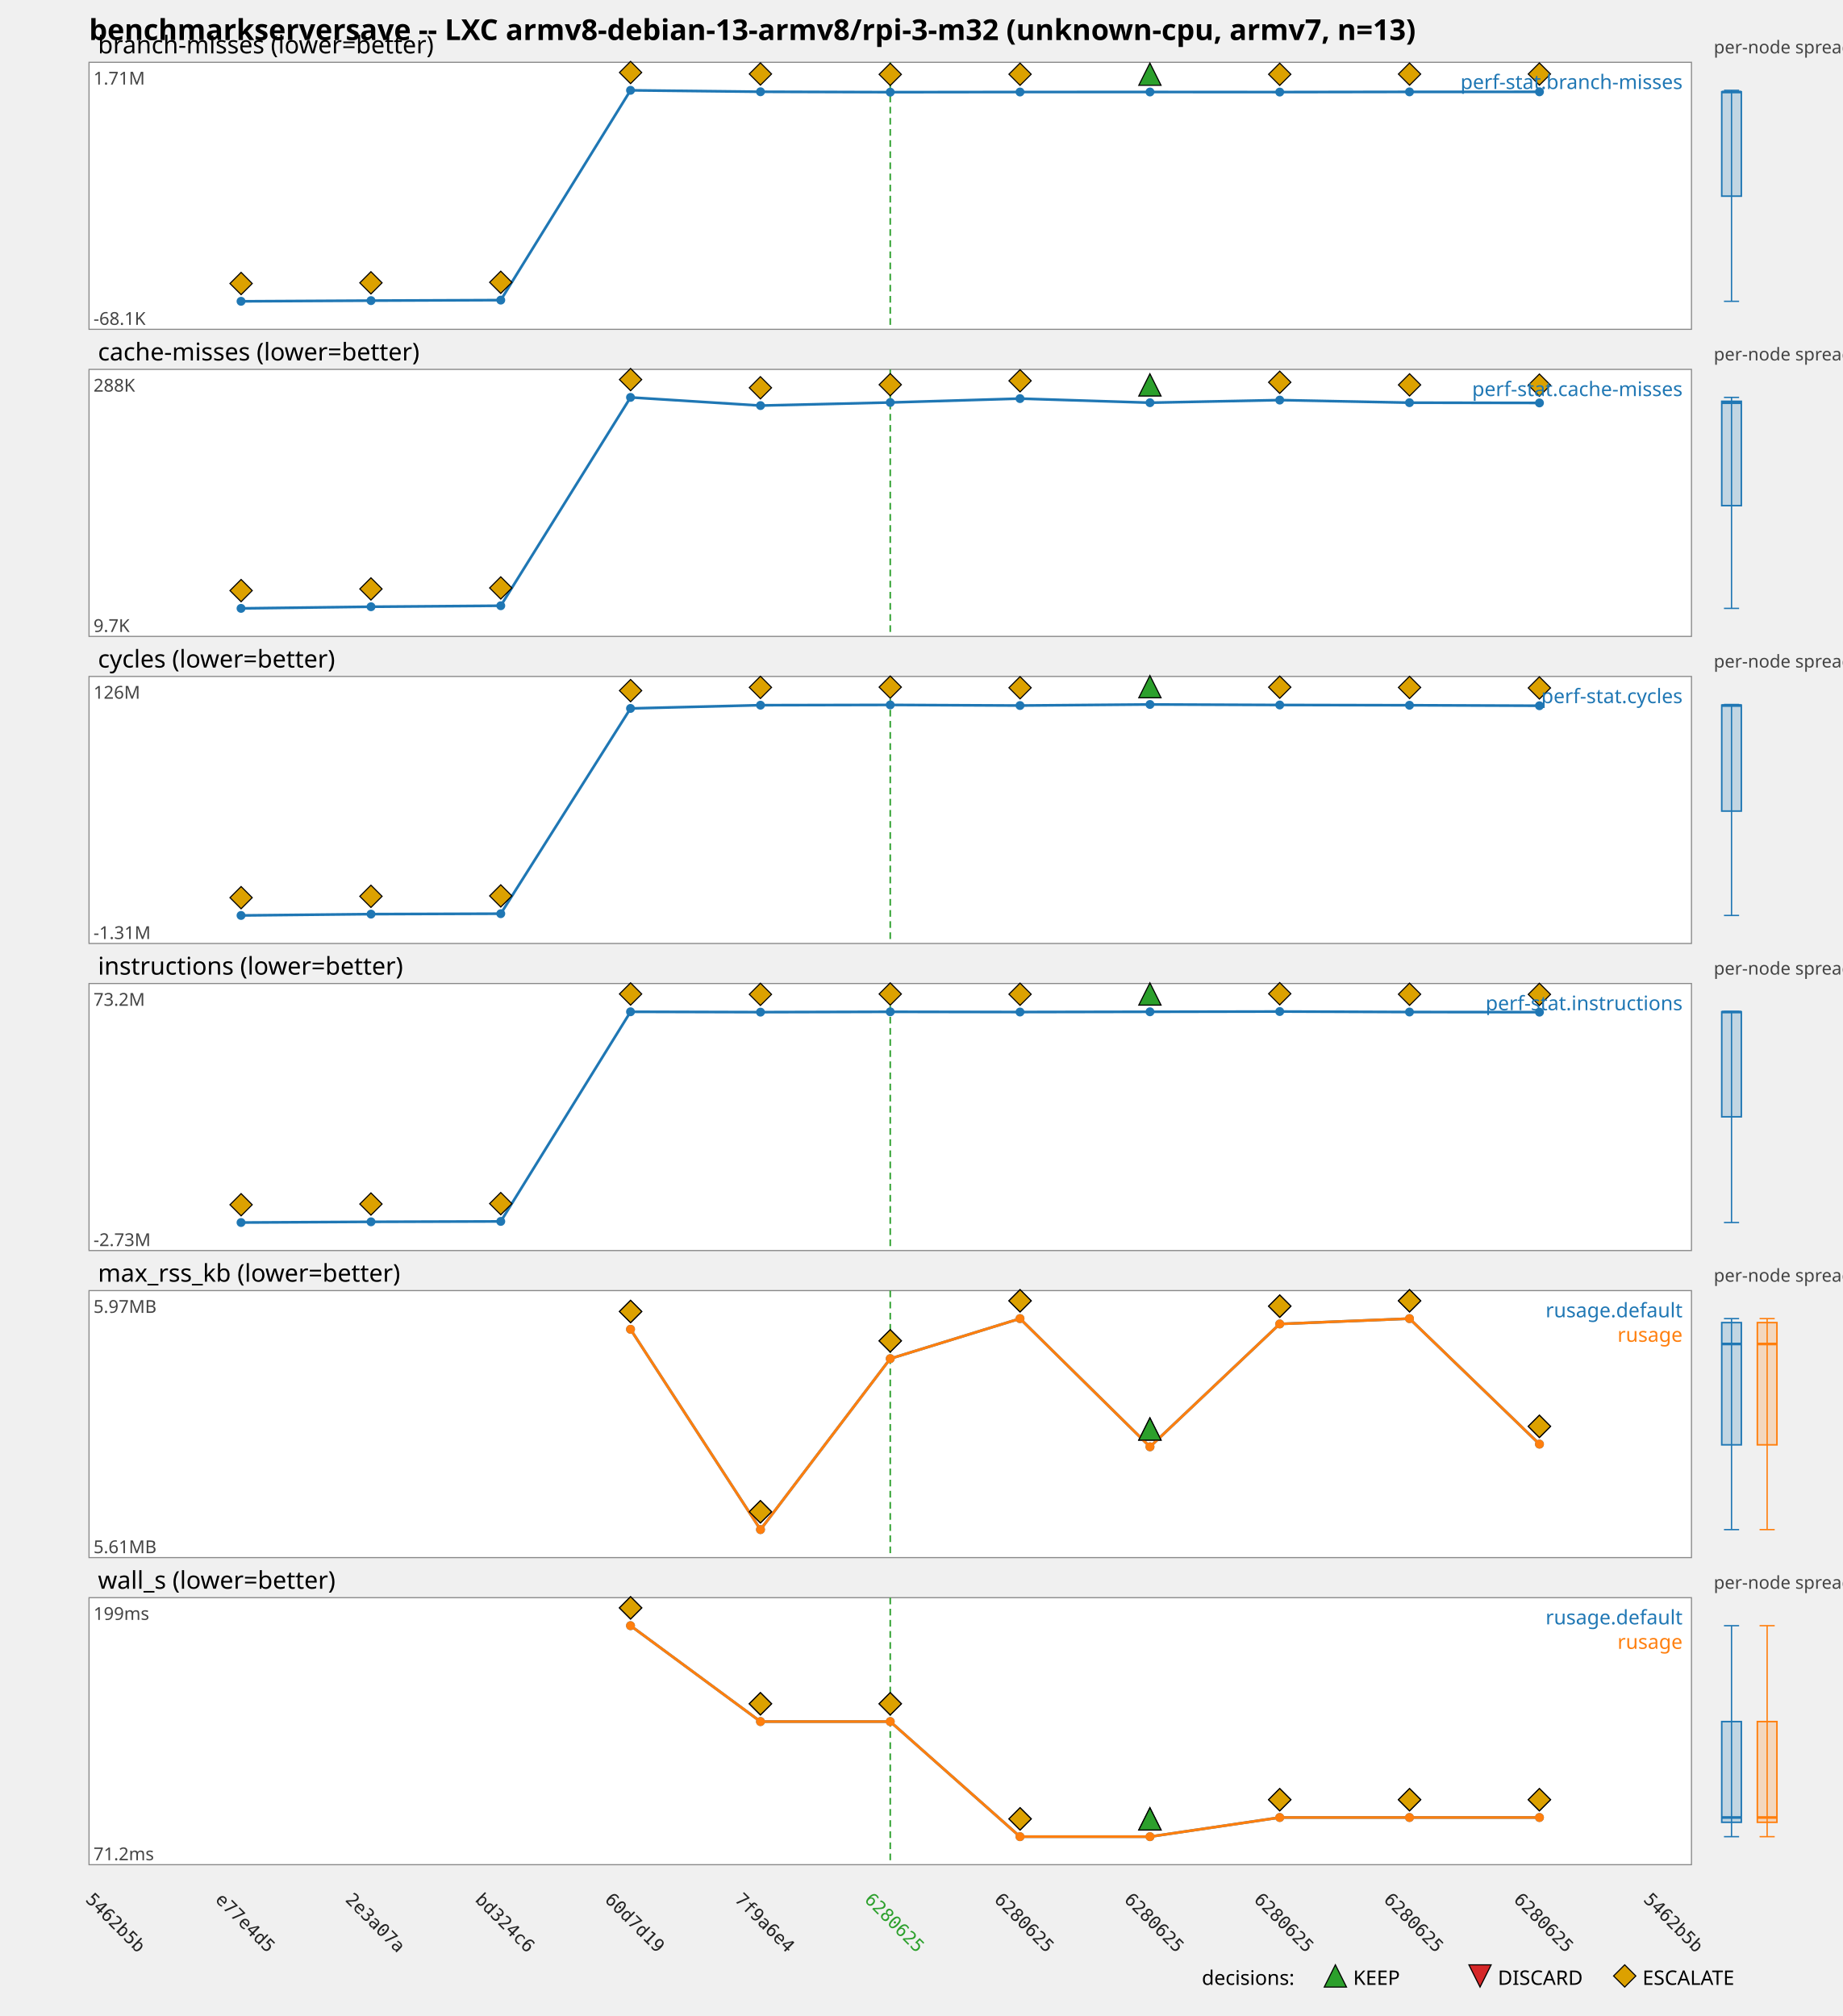
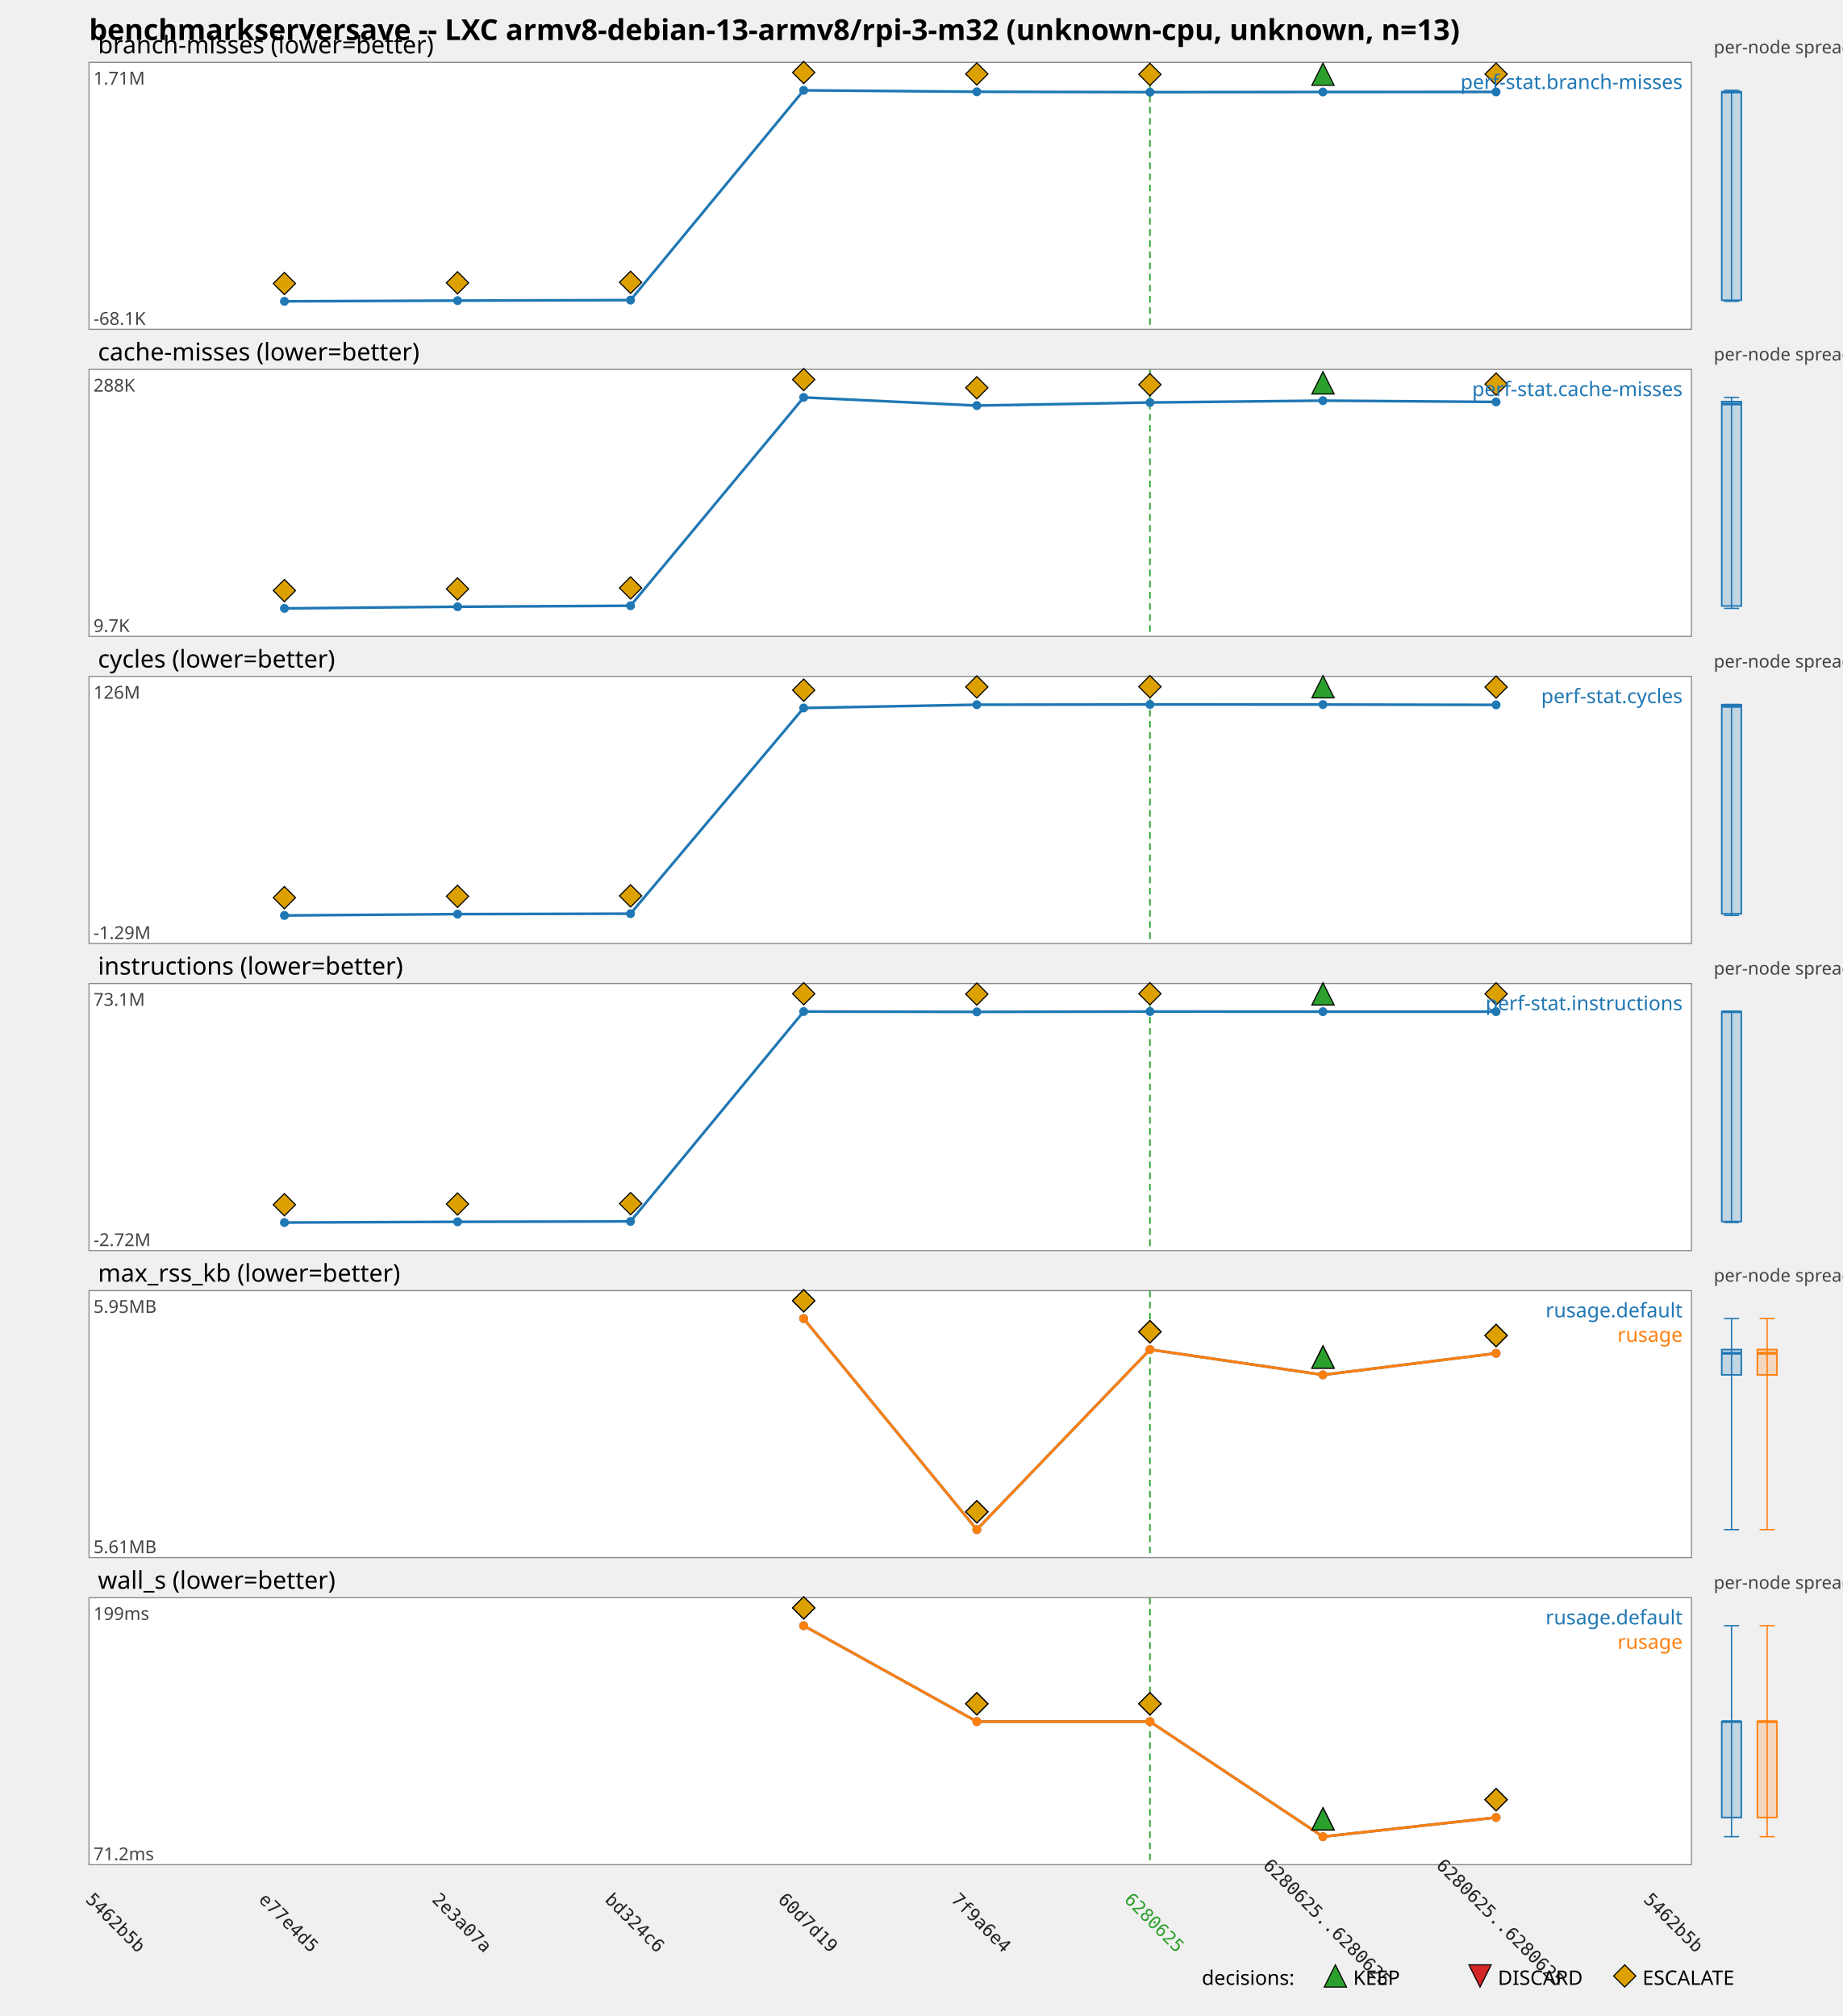
<svg xmlns="http://www.w3.org/2000/svg" version="1.1" width="828" height="906" viewBox="0 0 828 906">
-   <text x="40" y="18" font-size="13" font-family="sans-serif" font-weight="bold">benchmarkserversave -- LXC armv8-debian-13-armv8/rpi-3-m32 (unknown-cpu, armv7, n=13)</text>
+   <text x="40" y="18" font-size="13" font-family="sans-serif" font-weight="bold">benchmarkserversave -- LXC armv8-debian-13-armv8/rpi-3-m32 (unknown-cpu, unknown, n=13)</text>
  <g transform="translate(40,28)">
    <rect x="0" y="0" width="720" height="120" fill="white" stroke="#888" stroke-width="0.5" />
    <text x="4" y="-4" font-size="11" font-family="sans-serif">branch-misses (lower=better)</text>
    <text x="2" y="10" font-size="8" fill="#444" font-family="sans-serif">1.71M</text>
    <text x="2" y="118" font-size="8" fill="#444" font-family="sans-serif">-68.1K</text>
-     <line x1="360.0" y1="0" x2="360.0" y2="120" stroke="#2ca02c" stroke-width="0.7" stroke-dasharray="3,2" />
-     <polyline points="68.3,107.41 126.7,107.10 185.0,106.87 243.3,12.59 301.7,13.24 360.0,13.42 418.3,13.35 476.7,13.34 535.0,13.38 593.3,13.29 651.7,13.27" fill="none" stroke="#1f77b4" stroke-width="1.2" />
-     <circle cx="68.3" cy="107.41" r="2" fill="#1f77b4" />
-     <polygon points="68.33,94.41 73.33,99.41 68.33,104.41 63.33,99.41" fill="#dca100" stroke="black" stroke-width="0.5" />
-     <circle cx="126.7" cy="107.10" r="2" fill="#1f77b4" />
-     <polygon points="126.67,94.1 131.67,99.1 126.67,104.1 121.67,99.1" fill="#dca100" stroke="black" stroke-width="0.5" />
-     <circle cx="185.0" cy="106.87" r="2" fill="#1f77b4" />
-     <polygon points="185,93.87 190,98.87 185,103.87 180,98.87" fill="#dca100" stroke="black" stroke-width="0.5" />
-     <circle cx="243.3" cy="12.59" r="2" fill="#1f77b4" />
-     <polygon points="243.33,-0.41 248.33,4.59 243.33,9.59 238.33,4.59" fill="#dca100" stroke="black" stroke-width="0.5" />
-     <circle cx="301.7" cy="13.24" r="2" fill="#1f77b4" />
-     <polygon points="301.67,0.24 306.67,5.24 301.67,10.24 296.67,5.24" fill="#dca100" stroke="black" stroke-width="0.5" />
-     <circle cx="360.0" cy="13.42" r="2" fill="#1f77b4" />
-     <polygon points="360,0.42 365,5.42 360,10.42 355,5.42" fill="#dca100" stroke="black" stroke-width="0.5" />
-     <circle cx="418.3" cy="13.35" r="2" fill="#1f77b4" />
-     <polygon points="418.33,0.35 423.33,5.35 418.33,10.35 413.33,5.35" fill="#dca100" stroke="black" stroke-width="0.5" />
-     <circle cx="476.7" cy="13.34" r="2" fill="#1f77b4" />
-     <polygon points="476.67,0.34 471.67,10.34 481.67,10.34" fill="#2ca02c" stroke="black" stroke-width="0.5" />
-     <circle cx="535.0" cy="13.38" r="2" fill="#1f77b4" />
-     <polygon points="535,0.38 540,5.38 535,10.38 530,5.38" fill="#dca100" stroke="black" stroke-width="0.5" />
-     <circle cx="593.3" cy="13.29" r="2" fill="#1f77b4" />
-     <polygon points="593.33,0.29 598.33,5.29 593.33,10.29 588.33,5.29" fill="#dca100" stroke="black" stroke-width="0.5" />
-     <circle cx="651.7" cy="13.27" r="2" fill="#1f77b4" />
-     <polygon points="651.67,0.27 656.67,5.27 651.67,10.27 646.67,5.27" fill="#dca100" stroke="black" stroke-width="0.5" />
+     <line x1="476.667" y1="0" x2="476.667" y2="120" stroke="#2ca02c" stroke-width="0.7" stroke-dasharray="3,2" />
+     <polyline points="87.8,107.41 165.6,107.10 243.3,106.87 321.1,12.59 398.9,13.24 476.7,13.42 554.4,13.34 632.2,13.31" fill="none" stroke="#1f77b4" stroke-width="1.2" />
+     <circle cx="87.8" cy="107.41" r="2" fill="#1f77b4" />
+     <polygon points="87.78,94.41 92.78,99.41 87.78,104.41 82.78,99.41" fill="#dca100" stroke="black" stroke-width="0.5" />
+     <circle cx="165.6" cy="107.10" r="2" fill="#1f77b4" />
+     <polygon points="165.56,94.1 170.56,99.1 165.56,104.1 160.56,99.1" fill="#dca100" stroke="black" stroke-width="0.5" />
+     <circle cx="243.3" cy="106.87" r="2" fill="#1f77b4" />
+     <polygon points="243.33,93.87 248.33,98.87 243.33,103.87 238.33,98.87" fill="#dca100" stroke="black" stroke-width="0.5" />
+     <circle cx="321.1" cy="12.59" r="2" fill="#1f77b4" />
+     <polygon points="321.11,-0.41 326.11,4.59 321.11,9.59 316.11,4.59" fill="#dca100" stroke="black" stroke-width="0.5" />
+     <circle cx="398.9" cy="13.24" r="2" fill="#1f77b4" />
+     <polygon points="398.89,0.24 403.89,5.24 398.89,10.24 393.89,5.24" fill="#dca100" stroke="black" stroke-width="0.5" />
+     <circle cx="476.7" cy="13.42" r="2" fill="#1f77b4" />
+     <polygon points="476.67,0.42 481.67,5.42 476.67,10.42 471.67,5.42" fill="#dca100" stroke="black" stroke-width="0.5" />
+     <circle cx="554.4" cy="13.34" r="2" fill="#1f77b4" />
+     <polygon points="554.44,0.34 549.44,10.34 559.44,10.34" fill="#2ca02c" stroke="black" stroke-width="0.5" />
+     <circle cx="632.2" cy="13.31" r="2" fill="#1f77b4" />
+     <polygon points="632.22,0.31 637.22,5.31 632.22,10.31 627.22,5.31" fill="#dca100" stroke="black" stroke-width="0.5" />
    <text x="716" y="12" font-size="9" text-anchor="end" fill="#1f77b4" font-family="sans-serif">perf-stat.branch-misses</text>
    <text x="730" y="-4" font-size="8" fill="#444" font-family="sans-serif">per-node spread</text>
    <line x1="738.0" y1="12.59" x2="738.0" y2="107.41" stroke="#1f77b4" stroke-width="0.6" />
    <line x1="734.6" y1="107.41" x2="741.4" y2="107.41" stroke="#1f77b4" stroke-width="0.6" />
    <line x1="734.6" y1="12.59" x2="741.4" y2="12.59" stroke="#1f77b4" stroke-width="0.6" />
-     <rect x="733.6" y="13.28" width="8.8" height="46.87" fill="#1f77b4" fill-opacity="0.22" stroke="#1f77b4" stroke-width="0.7" />
-     <line x1="733.6" y1="13.35" x2="742.4" y2="13.35" stroke="#1f77b4" stroke-width="1.2" />
+     <rect x="733.6" y="13.29" width="8.8" height="93.64" fill="#1f77b4" fill-opacity="0.22" stroke="#1f77b4" stroke-width="0.7" />
+     <line x1="733.6" y1="13.38" x2="742.4" y2="13.38" stroke="#1f77b4" stroke-width="1.2" />
  </g>
  <g transform="translate(40,166)">
    <rect x="0" y="0" width="720" height="120" fill="white" stroke="#888" stroke-width="0.5" />
    <text x="4" y="-4" font-size="11" font-family="sans-serif">cache-misses (lower=better)</text>
    <text x="2" y="10" font-size="8" fill="#444" font-family="sans-serif">288K</text>
    <text x="2" y="118" font-size="8" fill="#444" font-family="sans-serif">9.7K</text>
-     <line x1="360.0" y1="0" x2="360.0" y2="120" stroke="#2ca02c" stroke-width="0.7" stroke-dasharray="3,2" />
-     <polyline points="68.3,107.41 126.7,106.67 185.0,106.22 243.3,12.59 301.7,16.27 360.0,14.88 418.3,13.13 476.7,14.98 535.0,13.80 593.3,14.97 651.7,15.08" fill="none" stroke="#1f77b4" stroke-width="1.2" />
-     <circle cx="68.3" cy="107.41" r="2" fill="#1f77b4" />
-     <polygon points="68.33,94.41 73.33,99.41 68.33,104.41 63.33,99.41" fill="#dca100" stroke="black" stroke-width="0.5" />
-     <circle cx="126.7" cy="106.67" r="2" fill="#1f77b4" />
-     <polygon points="126.67,93.67 131.67,98.67 126.67,103.67 121.67,98.67" fill="#dca100" stroke="black" stroke-width="0.5" />
-     <circle cx="185.0" cy="106.22" r="2" fill="#1f77b4" />
-     <polygon points="185,93.22 190,98.22 185,103.22 180,98.22" fill="#dca100" stroke="black" stroke-width="0.5" />
-     <circle cx="243.3" cy="12.59" r="2" fill="#1f77b4" />
-     <polygon points="243.33,-0.41 248.33,4.59 243.33,9.59 238.33,4.59" fill="#dca100" stroke="black" stroke-width="0.5" />
-     <circle cx="301.7" cy="16.27" r="2" fill="#1f77b4" />
-     <polygon points="301.67,3.27 306.67,8.27 301.67,13.27 296.67,8.27" fill="#dca100" stroke="black" stroke-width="0.5" />
-     <circle cx="360.0" cy="14.88" r="2" fill="#1f77b4" />
-     <polygon points="360,1.88 365,6.88 360,11.88 355,6.88" fill="#dca100" stroke="black" stroke-width="0.5" />
-     <circle cx="418.3" cy="13.13" r="2" fill="#1f77b4" />
-     <polygon points="418.33,0.13 423.33,5.13 418.33,10.13 413.33,5.13" fill="#dca100" stroke="black" stroke-width="0.5" />
-     <circle cx="476.7" cy="14.98" r="2" fill="#1f77b4" />
-     <polygon points="476.67,1.98 471.67,11.98 481.67,11.98" fill="#2ca02c" stroke="black" stroke-width="0.5" />
-     <circle cx="535.0" cy="13.80" r="2" fill="#1f77b4" />
-     <polygon points="535,0.8 540,5.8 535,10.8 530,5.8" fill="#dca100" stroke="black" stroke-width="0.5" />
-     <circle cx="593.3" cy="14.97" r="2" fill="#1f77b4" />
-     <polygon points="593.33,1.97 598.33,6.97 593.33,11.97 588.33,6.97" fill="#dca100" stroke="black" stroke-width="0.5" />
-     <circle cx="651.7" cy="15.08" r="2" fill="#1f77b4" />
-     <polygon points="651.67,2.08 656.67,7.08 651.67,12.08 646.67,7.08" fill="#dca100" stroke="black" stroke-width="0.5" />
+     <line x1="476.667" y1="0" x2="476.667" y2="120" stroke="#2ca02c" stroke-width="0.7" stroke-dasharray="3,2" />
+     <polyline points="87.8,107.41 165.6,106.67 243.3,106.22 321.1,12.59 398.9,16.27 476.7,14.88 554.4,14.05 632.2,14.62" fill="none" stroke="#1f77b4" stroke-width="1.2" />
+     <circle cx="87.8" cy="107.41" r="2" fill="#1f77b4" />
+     <polygon points="87.78,94.41 92.78,99.41 87.78,104.41 82.78,99.41" fill="#dca100" stroke="black" stroke-width="0.5" />
+     <circle cx="165.6" cy="106.67" r="2" fill="#1f77b4" />
+     <polygon points="165.56,93.67 170.56,98.67 165.56,103.67 160.56,98.67" fill="#dca100" stroke="black" stroke-width="0.5" />
+     <circle cx="243.3" cy="106.22" r="2" fill="#1f77b4" />
+     <polygon points="243.33,93.22 248.33,98.22 243.33,103.22 238.33,98.22" fill="#dca100" stroke="black" stroke-width="0.5" />
+     <circle cx="321.1" cy="12.59" r="2" fill="#1f77b4" />
+     <polygon points="321.11,-0.41 326.11,4.59 321.11,9.59 316.11,4.59" fill="#dca100" stroke="black" stroke-width="0.5" />
+     <circle cx="398.9" cy="16.27" r="2" fill="#1f77b4" />
+     <polygon points="398.89,3.27 403.89,8.27 398.89,13.27 393.89,8.27" fill="#dca100" stroke="black" stroke-width="0.5" />
+     <circle cx="476.7" cy="14.88" r="2" fill="#1f77b4" />
+     <polygon points="476.67,1.88 481.67,6.88 476.67,11.88 471.67,6.88" fill="#dca100" stroke="black" stroke-width="0.5" />
+     <circle cx="554.4" cy="14.05" r="2" fill="#1f77b4" />
+     <polygon points="554.44,1.05 549.44,11.05 559.44,11.05" fill="#2ca02c" stroke="black" stroke-width="0.5" />
+     <circle cx="632.2" cy="14.62" r="2" fill="#1f77b4" />
+     <polygon points="632.22,1.62 637.22,6.62 632.22,11.62 627.22,6.62" fill="#dca100" stroke="black" stroke-width="0.5" />
    <text x="716" y="12" font-size="9" text-anchor="end" fill="#1f77b4" font-family="sans-serif">perf-stat.cache-misses</text>
    <text x="730" y="-4" font-size="8" fill="#444" font-family="sans-serif">per-node spread</text>
    <line x1="738.0" y1="12.59" x2="738.0" y2="107.41" stroke="#1f77b4" stroke-width="0.6" />
    <line x1="734.6" y1="107.41" x2="741.4" y2="107.41" stroke="#1f77b4" stroke-width="0.6" />
    <line x1="734.6" y1="12.59" x2="741.4" y2="12.59" stroke="#1f77b4" stroke-width="0.6" />
-     <rect x="733.6" y="14.34" width="8.8" height="46.90" fill="#1f77b4" fill-opacity="0.22" stroke="#1f77b4" stroke-width="0.7" />
-     <line x1="733.6" y1="14.98" x2="742.4" y2="14.98" stroke="#1f77b4" stroke-width="1.2" />
+     <rect x="733.6" y="14.48" width="8.8" height="91.85" fill="#1f77b4" fill-opacity="0.22" stroke="#1f77b4" stroke-width="0.7" />
+     <line x1="733.6" y1="15.57" x2="742.4" y2="15.57" stroke="#1f77b4" stroke-width="1.2" />
  </g>
  <g transform="translate(40,304)">
    <rect x="0" y="0" width="720" height="120" fill="white" stroke="#888" stroke-width="0.5" />
    <text x="4" y="-4" font-size="11" font-family="sans-serif">cycles (lower=better)</text>
    <text x="2" y="10" font-size="8" fill="#444" font-family="sans-serif">126M</text>
-     <text x="2" y="118" font-size="8" fill="#444" font-family="sans-serif">-1.31M</text>
-     <line x1="360.0" y1="0" x2="360.0" y2="120" stroke="#2ca02c" stroke-width="0.7" stroke-dasharray="3,2" />
-     <polyline points="68.3,107.41 126.7,106.81 185.0,106.62 243.3,14.37 301.7,12.91 360.0,12.79 418.3,13.07 476.7,12.59 535.0,12.82 593.3,12.94 651.7,13.16" fill="none" stroke="#1f77b4" stroke-width="1.2" />
-     <circle cx="68.3" cy="107.41" r="2" fill="#1f77b4" />
-     <polygon points="68.33,94.41 73.33,99.41 68.33,104.41 63.33,99.41" fill="#dca100" stroke="black" stroke-width="0.5" />
-     <circle cx="126.7" cy="106.81" r="2" fill="#1f77b4" />
-     <polygon points="126.67,93.81 131.67,98.81 126.67,103.81 121.67,98.81" fill="#dca100" stroke="black" stroke-width="0.5" />
-     <circle cx="185.0" cy="106.62" r="2" fill="#1f77b4" />
-     <polygon points="185,93.62 190,98.62 185,103.62 180,98.62" fill="#dca100" stroke="black" stroke-width="0.5" />
-     <circle cx="243.3" cy="14.37" r="2" fill="#1f77b4" />
-     <polygon points="243.33,1.37 248.33,6.37 243.33,11.37 238.33,6.37" fill="#dca100" stroke="black" stroke-width="0.5" />
-     <circle cx="301.7" cy="12.91" r="2" fill="#1f77b4" />
-     <polygon points="301.67,-0.09 306.67,4.91 301.67,9.91 296.67,4.91" fill="#dca100" stroke="black" stroke-width="0.5" />
-     <circle cx="360.0" cy="12.79" r="2" fill="#1f77b4" />
-     <polygon points="360,-0.21 365,4.79 360,9.79 355,4.79" fill="#dca100" stroke="black" stroke-width="0.5" />
-     <circle cx="418.3" cy="13.07" r="2" fill="#1f77b4" />
-     <polygon points="418.33,0.07 423.33,5.07 418.33,10.07 413.33,5.07" fill="#dca100" stroke="black" stroke-width="0.5" />
+     <text x="2" y="118" font-size="8" fill="#444" font-family="sans-serif">-1.29M</text>
+     <line x1="476.667" y1="0" x2="476.667" y2="120" stroke="#2ca02c" stroke-width="0.7" stroke-dasharray="3,2" />
+     <polyline points="87.8,107.41 165.6,106.81 243.3,106.61 321.1,14.16 398.9,12.70 476.7,12.59 554.4,12.62 632.2,12.77" fill="none" stroke="#1f77b4" stroke-width="1.2" />
+     <circle cx="87.8" cy="107.41" r="2" fill="#1f77b4" />
+     <polygon points="87.78,94.41 92.78,99.41 87.78,104.41 82.78,99.41" fill="#dca100" stroke="black" stroke-width="0.5" />
+     <circle cx="165.6" cy="106.81" r="2" fill="#1f77b4" />
+     <polygon points="165.56,93.81 170.56,98.81 165.56,103.81 160.56,98.81" fill="#dca100" stroke="black" stroke-width="0.5" />
+     <circle cx="243.3" cy="106.61" r="2" fill="#1f77b4" />
+     <polygon points="243.33,93.61 248.33,98.61 243.33,103.61 238.33,98.61" fill="#dca100" stroke="black" stroke-width="0.5" />
+     <circle cx="321.1" cy="14.16" r="2" fill="#1f77b4" />
+     <polygon points="321.11,1.16 326.11,6.16 321.11,11.16 316.11,6.16" fill="#dca100" stroke="black" stroke-width="0.5" />
+     <circle cx="398.9" cy="12.70" r="2" fill="#1f77b4" />
+     <polygon points="398.89,-0.3 403.89,4.7 398.89,9.7 393.89,4.7" fill="#dca100" stroke="black" stroke-width="0.5" />
    <circle cx="476.7" cy="12.59" r="2" fill="#1f77b4" />
-     <polygon points="476.67,-0.41 471.67,9.59 481.67,9.59" fill="#2ca02c" stroke="black" stroke-width="0.5" />
-     <circle cx="535.0" cy="12.82" r="2" fill="#1f77b4" />
-     <polygon points="535,-0.18 540,4.82 535,9.82 530,4.82" fill="#dca100" stroke="black" stroke-width="0.5" />
-     <circle cx="593.3" cy="12.94" r="2" fill="#1f77b4" />
-     <polygon points="593.33,-0.06 598.33,4.94 593.33,9.94 588.33,4.94" fill="#dca100" stroke="black" stroke-width="0.5" />
-     <circle cx="651.7" cy="13.16" r="2" fill="#1f77b4" />
-     <polygon points="651.67,0.16 656.67,5.16 651.67,10.16 646.67,5.16" fill="#dca100" stroke="black" stroke-width="0.5" />
+     <polygon points="476.67,-0.41 481.67,4.59 476.67,9.59 471.67,4.59" fill="#dca100" stroke="black" stroke-width="0.5" />
+     <circle cx="554.4" cy="12.62" r="2" fill="#1f77b4" />
+     <polygon points="554.44,-0.38 549.44,9.62 559.44,9.62" fill="#2ca02c" stroke="black" stroke-width="0.5" />
+     <circle cx="632.2" cy="12.77" r="2" fill="#1f77b4" />
+     <polygon points="632.22,-0.23 637.22,4.77 632.22,9.77 627.22,4.77" fill="#dca100" stroke="black" stroke-width="0.5" />
    <text x="716" y="12" font-size="9" text-anchor="end" fill="#1f77b4" font-family="sans-serif">perf-stat.cycles</text>
    <text x="730" y="-4" font-size="8" fill="#444" font-family="sans-serif">per-node spread</text>
    <line x1="738.0" y1="12.59" x2="738.0" y2="107.41" stroke="#1f77b4" stroke-width="0.6" />
    <line x1="734.6" y1="107.41" x2="741.4" y2="107.41" stroke="#1f77b4" stroke-width="0.6" />
    <line x1="734.6" y1="12.59" x2="741.4" y2="12.59" stroke="#1f77b4" stroke-width="0.6" />
-     <rect x="733.6" y="12.87" width="8.8" height="47.63" fill="#1f77b4" fill-opacity="0.22" stroke="#1f77b4" stroke-width="0.7" />
-     <line x1="733.6" y1="13.07" x2="742.4" y2="13.07" stroke="#1f77b4" stroke-width="1.2" />
+     <rect x="733.6" y="12.68" width="8.8" height="93.98" fill="#1f77b4" fill-opacity="0.22" stroke="#1f77b4" stroke-width="0.7" />
+     <line x1="733.6" y1="13.47" x2="742.4" y2="13.47" stroke="#1f77b4" stroke-width="1.2" />
  </g>
  <g transform="translate(40,442)">
    <rect x="0" y="0" width="720" height="120" fill="white" stroke="#888" stroke-width="0.5" />
    <text x="4" y="-4" font-size="11" font-family="sans-serif">instructions (lower=better)</text>
-     <text x="2" y="10" font-size="8" fill="#444" font-family="sans-serif">73.2M</text>
-     <text x="2" y="118" font-size="8" fill="#444" font-family="sans-serif">-2.73M</text>
-     <line x1="360.0" y1="0" x2="360.0" y2="120" stroke="#2ca02c" stroke-width="0.7" stroke-dasharray="3,2" />
-     <polyline points="68.3,107.41 126.7,107.09 185.0,106.91 243.3,12.70 301.7,12.86 360.0,12.71 418.3,12.81 476.7,12.70 535.0,12.59 593.3,12.81 651.7,12.87" fill="none" stroke="#1f77b4" stroke-width="1.2" />
-     <circle cx="68.3" cy="107.41" r="2" fill="#1f77b4" />
-     <polygon points="68.33,94.41 73.33,99.41 68.33,104.41 63.33,99.41" fill="#dca100" stroke="black" stroke-width="0.5" />
-     <circle cx="126.7" cy="107.09" r="2" fill="#1f77b4" />
-     <polygon points="126.67,94.09 131.67,99.09 126.67,104.09 121.67,99.09" fill="#dca100" stroke="black" stroke-width="0.5" />
-     <circle cx="185.0" cy="106.91" r="2" fill="#1f77b4" />
-     <polygon points="185,93.91 190,98.91 185,103.91 180,98.91" fill="#dca100" stroke="black" stroke-width="0.5" />
-     <circle cx="243.3" cy="12.70" r="2" fill="#1f77b4" />
-     <polygon points="243.33,-0.3 248.33,4.7 243.33,9.7 238.33,4.7" fill="#dca100" stroke="black" stroke-width="0.5" />
-     <circle cx="301.7" cy="12.86" r="2" fill="#1f77b4" />
-     <polygon points="301.67,-0.14 306.67,4.86 301.67,9.86 296.67,4.86" fill="#dca100" stroke="black" stroke-width="0.5" />
-     <circle cx="360.0" cy="12.71" r="2" fill="#1f77b4" />
-     <polygon points="360,-0.29 365,4.71 360,9.71 355,4.71" fill="#dca100" stroke="black" stroke-width="0.5" />
-     <circle cx="418.3" cy="12.81" r="2" fill="#1f77b4" />
-     <polygon points="418.33,-0.19 423.33,4.81 418.33,9.81 413.33,4.81" fill="#dca100" stroke="black" stroke-width="0.5" />
-     <circle cx="476.7" cy="12.70" r="2" fill="#1f77b4" />
-     <polygon points="476.67,-0.3 471.67,9.7 481.67,9.7" fill="#2ca02c" stroke="black" stroke-width="0.5" />
-     <circle cx="535.0" cy="12.59" r="2" fill="#1f77b4" />
-     <polygon points="535,-0.41 540,4.59 535,9.59 530,4.59" fill="#dca100" stroke="black" stroke-width="0.5" />
-     <circle cx="593.3" cy="12.81" r="2" fill="#1f77b4" />
-     <polygon points="593.33,-0.19 598.33,4.81 593.33,9.81 588.33,4.81" fill="#dca100" stroke="black" stroke-width="0.5" />
-     <circle cx="651.7" cy="12.87" r="2" fill="#1f77b4" />
-     <polygon points="651.67,-0.13 656.67,4.87 651.67,9.87 646.67,4.87" fill="#dca100" stroke="black" stroke-width="0.5" />
+     <text x="2" y="10" font-size="8" fill="#444" font-family="sans-serif">73.1M</text>
+     <text x="2" y="118" font-size="8" fill="#444" font-family="sans-serif">-2.72M</text>
+     <line x1="476.667" y1="0" x2="476.667" y2="120" stroke="#2ca02c" stroke-width="0.7" stroke-dasharray="3,2" />
+     <polyline points="87.8,107.41 165.6,107.09 243.3,106.91 321.1,12.59 398.9,12.74 476.7,12.59 554.4,12.64 632.2,12.64" fill="none" stroke="#1f77b4" stroke-width="1.2" />
+     <circle cx="87.8" cy="107.41" r="2" fill="#1f77b4" />
+     <polygon points="87.78,94.41 92.78,99.41 87.78,104.41 82.78,99.41" fill="#dca100" stroke="black" stroke-width="0.5" />
+     <circle cx="165.6" cy="107.09" r="2" fill="#1f77b4" />
+     <polygon points="165.56,94.09 170.56,99.09 165.56,104.09 160.56,99.09" fill="#dca100" stroke="black" stroke-width="0.5" />
+     <circle cx="243.3" cy="106.91" r="2" fill="#1f77b4" />
+     <polygon points="243.33,93.91 248.33,98.91 243.33,103.91 238.33,98.91" fill="#dca100" stroke="black" stroke-width="0.5" />
+     <circle cx="321.1" cy="12.59" r="2" fill="#1f77b4" />
+     <polygon points="321.11,-0.41 326.11,4.59 321.11,9.59 316.11,4.59" fill="#dca100" stroke="black" stroke-width="0.5" />
+     <circle cx="398.9" cy="12.74" r="2" fill="#1f77b4" />
+     <polygon points="398.89,-0.26 403.89,4.74 398.89,9.74 393.89,4.74" fill="#dca100" stroke="black" stroke-width="0.5" />
+     <circle cx="476.7" cy="12.59" r="2" fill="#1f77b4" />
+     <polygon points="476.67,-0.41 481.67,4.59 476.67,9.59 471.67,4.59" fill="#dca100" stroke="black" stroke-width="0.5" />
+     <circle cx="554.4" cy="12.64" r="2" fill="#1f77b4" />
+     <polygon points="554.44,-0.36 549.44,9.64 559.44,9.64" fill="#2ca02c" stroke="black" stroke-width="0.5" />
+     <circle cx="632.2" cy="12.64" r="2" fill="#1f77b4" />
+     <polygon points="632.22,-0.36 637.22,4.64 632.22,9.64 627.22,4.64" fill="#dca100" stroke="black" stroke-width="0.5" />
    <text x="716" y="12" font-size="9" text-anchor="end" fill="#1f77b4" font-family="sans-serif">perf-stat.instructions</text>
    <text x="730" y="-4" font-size="8" fill="#444" font-family="sans-serif">per-node spread</text>
    <line x1="738.0" y1="12.59" x2="738.0" y2="107.41" stroke="#1f77b4" stroke-width="0.6" />
    <line x1="734.6" y1="107.41" x2="741.4" y2="107.41" stroke="#1f77b4" stroke-width="0.6" />
    <line x1="734.6" y1="12.59" x2="741.4" y2="12.59" stroke="#1f77b4" stroke-width="0.6" />
-     <rect x="733.6" y="12.71" width="8.8" height="47.18" fill="#1f77b4" fill-opacity="0.22" stroke="#1f77b4" stroke-width="0.7" />
-     <line x1="733.6" y1="12.81" x2="742.4" y2="12.81" stroke="#1f77b4" stroke-width="1.2" />
+     <rect x="733.6" y="12.62" width="8.8" height="94.33" fill="#1f77b4" fill-opacity="0.22" stroke="#1f77b4" stroke-width="0.7" />
+     <line x1="733.6" y1="12.69" x2="742.4" y2="12.69" stroke="#1f77b4" stroke-width="1.2" />
  </g>
  <g transform="translate(40,580)">
    <rect x="0" y="0" width="720" height="120" fill="white" stroke="#888" stroke-width="0.5" />
    <text x="4" y="-4" font-size="11" font-family="sans-serif">max_rss_kb (lower=better)</text>
-     <text x="2" y="10" font-size="8" fill="#444" font-family="sans-serif">5.97MB</text>
+     <text x="2" y="10" font-size="8" fill="#444" font-family="sans-serif">5.95MB</text>
    <text x="2" y="118" font-size="8" fill="#444" font-family="sans-serif">5.61MB</text>
-     <line x1="360.0" y1="0" x2="360.0" y2="120" stroke="#2ca02c" stroke-width="0.7" stroke-dasharray="3,2" />
-     <polyline points="243.3,17.39 301.7,107.41 360.0,30.59 418.3,12.59 476.7,70.20 535.0,14.99 593.3,12.59 651.7,69.00" fill="none" stroke="#1f77b4" stroke-width="1.2" />
-     <circle cx="243.3" cy="17.39" r="2" fill="#1f77b4" />
-     <polygon points="243.33,4.39 248.33,9.39 243.33,14.39 238.33,9.39" fill="#dca100" stroke="black" stroke-width="0.5" />
-     <circle cx="301.7" cy="107.41" r="2" fill="#1f77b4" />
-     <polygon points="301.67,94.41 306.67,99.41 301.67,104.41 296.67,99.41" fill="#dca100" stroke="black" stroke-width="0.5" />
-     <circle cx="360.0" cy="30.59" r="2" fill="#1f77b4" />
-     <polygon points="360,17.59 365,22.59 360,27.59 355,22.59" fill="#dca100" stroke="black" stroke-width="0.5" />
-     <circle cx="418.3" cy="12.59" r="2" fill="#1f77b4" />
-     <polygon points="418.33,-0.41 423.33,4.59 418.33,9.59 413.33,4.59" fill="#dca100" stroke="black" stroke-width="0.5" />
-     <circle cx="476.7" cy="70.20" r="2" fill="#1f77b4" />
-     <polygon points="476.67,57.2 471.67,67.2 481.67,67.2" fill="#2ca02c" stroke="black" stroke-width="0.5" />
-     <circle cx="535.0" cy="14.99" r="2" fill="#1f77b4" />
-     <polygon points="535,1.99 540,6.99 535,11.99 530,6.99" fill="#dca100" stroke="black" stroke-width="0.5" />
-     <circle cx="593.3" cy="12.59" r="2" fill="#1f77b4" />
-     <polygon points="593.33,-0.41 598.33,4.59 593.33,9.59 588.33,4.59" fill="#dca100" stroke="black" stroke-width="0.5" />
-     <circle cx="651.7" cy="69.00" r="2" fill="#1f77b4" />
-     <polygon points="651.67,56 656.67,61 651.67,66 646.67,61" fill="#dca100" stroke="black" stroke-width="0.5" />
+     <line x1="476.667" y1="0" x2="476.667" y2="120" stroke="#2ca02c" stroke-width="0.7" stroke-dasharray="3,2" />
+     <polyline points="321.1,12.59 398.9,107.41 476.7,26.49 554.4,37.87 632.2,28.18" fill="none" stroke="#1f77b4" stroke-width="1.2" />
+     <circle cx="321.1" cy="12.59" r="2" fill="#1f77b4" />
+     <polygon points="321.11,-0.41 326.11,4.59 321.11,9.59 316.11,4.59" fill="#dca100" stroke="black" stroke-width="0.5" />
+     <circle cx="398.9" cy="107.41" r="2" fill="#1f77b4" />
+     <polygon points="398.89,94.41 403.89,99.41 398.89,104.41 393.89,99.41" fill="#dca100" stroke="black" stroke-width="0.5" />
+     <circle cx="476.7" cy="26.49" r="2" fill="#1f77b4" />
+     <polygon points="476.67,13.49 481.67,18.49 476.67,23.49 471.67,18.49" fill="#dca100" stroke="black" stroke-width="0.5" />
+     <circle cx="554.4" cy="37.87" r="2" fill="#1f77b4" />
+     <polygon points="554.44,24.87 549.44,34.87 559.44,34.87" fill="#2ca02c" stroke="black" stroke-width="0.5" />
+     <circle cx="632.2" cy="28.18" r="2" fill="#1f77b4" />
+     <polygon points="632.22,15.18 637.22,20.18 632.22,25.18 627.22,20.18" fill="#dca100" stroke="black" stroke-width="0.5" />
    <text x="716" y="12" font-size="9" text-anchor="end" fill="#1f77b4" font-family="sans-serif">rusage.default</text>
-     <polyline points="243.3,17.39 301.7,107.41 360.0,30.59 418.3,12.59 476.7,70.20 535.0,14.99 593.3,12.59 651.7,69.00" fill="none" stroke="#ff7f0e" stroke-width="1.2" />
-     <circle cx="243.3" cy="17.39" r="2" fill="#ff7f0e" />
-     <polygon points="243.33,4.39 248.33,9.39 243.33,14.39 238.33,9.39" fill="#dca100" stroke="black" stroke-width="0.5" />
-     <circle cx="301.7" cy="107.41" r="2" fill="#ff7f0e" />
-     <polygon points="301.67,94.41 306.67,99.41 301.67,104.41 296.67,99.41" fill="#dca100" stroke="black" stroke-width="0.5" />
-     <circle cx="360.0" cy="30.59" r="2" fill="#ff7f0e" />
-     <polygon points="360,17.59 365,22.59 360,27.59 355,22.59" fill="#dca100" stroke="black" stroke-width="0.5" />
-     <circle cx="418.3" cy="12.59" r="2" fill="#ff7f0e" />
-     <polygon points="418.33,-0.41 423.33,4.59 418.33,9.59 413.33,4.59" fill="#dca100" stroke="black" stroke-width="0.5" />
-     <circle cx="476.7" cy="70.20" r="2" fill="#ff7f0e" />
-     <polygon points="476.67,57.2 471.67,67.2 481.67,67.2" fill="#2ca02c" stroke="black" stroke-width="0.5" />
-     <circle cx="535.0" cy="14.99" r="2" fill="#ff7f0e" />
-     <polygon points="535,1.99 540,6.99 535,11.99 530,6.99" fill="#dca100" stroke="black" stroke-width="0.5" />
-     <circle cx="593.3" cy="12.59" r="2" fill="#ff7f0e" />
-     <polygon points="593.33,-0.41 598.33,4.59 593.33,9.59 588.33,4.59" fill="#dca100" stroke="black" stroke-width="0.5" />
-     <circle cx="651.7" cy="69.00" r="2" fill="#ff7f0e" />
-     <polygon points="651.67,56 656.67,61 651.67,66 646.67,61" fill="#dca100" stroke="black" stroke-width="0.5" />
+     <polyline points="321.1,12.59 398.9,107.41 476.7,26.49 554.4,37.87 632.2,28.18" fill="none" stroke="#ff7f0e" stroke-width="1.2" />
+     <circle cx="321.1" cy="12.59" r="2" fill="#ff7f0e" />
+     <polygon points="321.11,-0.41 326.11,4.59 321.11,9.59 316.11,4.59" fill="#dca100" stroke="black" stroke-width="0.5" />
+     <circle cx="398.9" cy="107.41" r="2" fill="#ff7f0e" />
+     <polygon points="398.89,94.41 403.89,99.41 398.89,104.41 393.89,99.41" fill="#dca100" stroke="black" stroke-width="0.5" />
+     <circle cx="476.7" cy="26.49" r="2" fill="#ff7f0e" />
+     <polygon points="476.67,13.49 481.67,18.49 476.67,23.49 471.67,18.49" fill="#dca100" stroke="black" stroke-width="0.5" />
+     <circle cx="554.4" cy="37.87" r="2" fill="#ff7f0e" />
+     <polygon points="554.44,24.87 549.44,34.87 559.44,34.87" fill="#2ca02c" stroke="black" stroke-width="0.5" />
+     <circle cx="632.2" cy="28.18" r="2" fill="#ff7f0e" />
+     <polygon points="632.22,15.18 637.22,20.18 632.22,25.18 627.22,20.18" fill="#dca100" stroke="black" stroke-width="0.5" />
    <text x="716" y="23" font-size="9" text-anchor="end" fill="#ff7f0e" font-family="sans-serif">rusage</text>
    <text x="730" y="-4" font-size="8" fill="#444" font-family="sans-serif">per-node spread</text>
    <line x1="738.0" y1="12.59" x2="738.0" y2="107.41" stroke="#1f77b4" stroke-width="0.6" />
    <line x1="734.6" y1="107.41" x2="741.4" y2="107.41" stroke="#1f77b4" stroke-width="0.6" />
    <line x1="734.6" y1="12.59" x2="741.4" y2="12.59" stroke="#1f77b4" stroke-width="0.6" />
-     <rect x="733.6" y="14.39" width="8.8" height="54.92" fill="#1f77b4" fill-opacity="0.22" stroke="#1f77b4" stroke-width="0.7" />
-     <line x1="733.6" y1="23.99" x2="742.4" y2="23.99" stroke="#1f77b4" stroke-width="1.2" />
+     <rect x="733.6" y="26.49" width="8.8" height="11.38" fill="#1f77b4" fill-opacity="0.22" stroke="#1f77b4" stroke-width="0.7" />
+     <line x1="733.6" y1="28.18" x2="742.4" y2="28.18" stroke="#1f77b4" stroke-width="1.2" />
    <line x1="754.0" y1="12.59" x2="754.0" y2="107.41" stroke="#ff7f0e" stroke-width="0.6" />
    <line x1="750.6" y1="107.41" x2="757.4" y2="107.41" stroke="#ff7f0e" stroke-width="0.6" />
    <line x1="750.6" y1="12.59" x2="757.4" y2="12.59" stroke="#ff7f0e" stroke-width="0.6" />
-     <rect x="749.6" y="14.39" width="8.8" height="54.92" fill="#ff7f0e" fill-opacity="0.22" stroke="#ff7f0e" stroke-width="0.7" />
-     <line x1="749.6" y1="23.99" x2="758.4" y2="23.99" stroke="#ff7f0e" stroke-width="1.2" />
+     <rect x="749.6" y="26.49" width="8.8" height="11.38" fill="#ff7f0e" fill-opacity="0.22" stroke="#ff7f0e" stroke-width="0.7" />
+     <line x1="749.6" y1="28.18" x2="758.4" y2="28.18" stroke="#ff7f0e" stroke-width="1.2" />
  </g>
  <g transform="translate(40,718)">
    <rect x="0" y="0" width="720" height="120" fill="white" stroke="#888" stroke-width="0.5" />
    <text x="4" y="-4" font-size="11" font-family="sans-serif">wall_s (lower=better)</text>
    <text x="2" y="10" font-size="8" fill="#444" font-family="sans-serif">199ms</text>
    <text x="2" y="118" font-size="8" fill="#444" font-family="sans-serif">71.2ms</text>
-     <line x1="360.0" y1="0" x2="360.0" y2="120" stroke="#2ca02c" stroke-width="0.7" stroke-dasharray="3,2" />
-     <polyline points="243.3,12.59 301.7,55.69 360.0,55.69 418.3,107.41 476.7,107.41 535.0,98.79 593.3,98.79 651.7,98.79" fill="none" stroke="#1f77b4" stroke-width="1.2" />
-     <circle cx="243.3" cy="12.59" r="2" fill="#1f77b4" />
-     <polygon points="243.33,-0.41 248.33,4.59 243.33,9.59 238.33,4.59" fill="#dca100" stroke="black" stroke-width="0.5" />
-     <circle cx="301.7" cy="55.69" r="2" fill="#1f77b4" />
-     <polygon points="301.67,42.69 306.67,47.69 301.67,52.69 296.67,47.69" fill="#dca100" stroke="black" stroke-width="0.5" />
-     <circle cx="360.0" cy="55.69" r="2" fill="#1f77b4" />
-     <polygon points="360,42.69 365,47.69 360,52.69 355,47.69" fill="#dca100" stroke="black" stroke-width="0.5" />
-     <circle cx="418.3" cy="107.41" r="2" fill="#1f77b4" />
-     <polygon points="418.33,94.41 423.33,99.41 418.33,104.41 413.33,99.41" fill="#dca100" stroke="black" stroke-width="0.5" />
-     <circle cx="476.7" cy="107.41" r="2" fill="#1f77b4" />
-     <polygon points="476.67,94.41 471.67,104.41 481.67,104.41" fill="#2ca02c" stroke="black" stroke-width="0.5" />
-     <circle cx="535.0" cy="98.79" r="2" fill="#1f77b4" />
-     <polygon points="535,85.79 540,90.79 535,95.79 530,90.79" fill="#dca100" stroke="black" stroke-width="0.5" />
-     <circle cx="593.3" cy="98.79" r="2" fill="#1f77b4" />
-     <polygon points="593.33,85.79 598.33,90.79 593.33,95.79 588.33,90.79" fill="#dca100" stroke="black" stroke-width="0.5" />
-     <circle cx="651.7" cy="98.79" r="2" fill="#1f77b4" />
-     <polygon points="651.67,85.79 656.67,90.79 651.67,95.79 646.67,90.79" fill="#dca100" stroke="black" stroke-width="0.5" />
+     <line x1="476.667" y1="0" x2="476.667" y2="120" stroke="#2ca02c" stroke-width="0.7" stroke-dasharray="3,2" />
+     <polyline points="321.1,12.59 398.9,55.69 476.7,55.69 554.4,107.41 632.2,98.79" fill="none" stroke="#1f77b4" stroke-width="1.2" />
+     <circle cx="321.1" cy="12.59" r="2" fill="#1f77b4" />
+     <polygon points="321.11,-0.41 326.11,4.59 321.11,9.59 316.11,4.59" fill="#dca100" stroke="black" stroke-width="0.5" />
+     <circle cx="398.9" cy="55.69" r="2" fill="#1f77b4" />
+     <polygon points="398.89,42.69 403.89,47.69 398.89,52.69 393.89,47.69" fill="#dca100" stroke="black" stroke-width="0.5" />
+     <circle cx="476.7" cy="55.69" r="2" fill="#1f77b4" />
+     <polygon points="476.67,42.69 481.67,47.69 476.67,52.69 471.67,47.69" fill="#dca100" stroke="black" stroke-width="0.5" />
+     <circle cx="554.4" cy="107.41" r="2" fill="#1f77b4" />
+     <polygon points="554.44,94.41 549.44,104.41 559.44,104.41" fill="#2ca02c" stroke="black" stroke-width="0.5" />
+     <circle cx="632.2" cy="98.79" r="2" fill="#1f77b4" />
+     <polygon points="632.22,85.79 637.22,90.79 632.22,95.79 627.22,90.79" fill="#dca100" stroke="black" stroke-width="0.5" />
    <text x="716" y="12" font-size="9" text-anchor="end" fill="#1f77b4" font-family="sans-serif">rusage.default</text>
-     <polyline points="243.3,12.59 301.7,55.69 360.0,55.69 418.3,107.41 476.7,107.41 535.0,98.79 593.3,98.79 651.7,98.79" fill="none" stroke="#ff7f0e" stroke-width="1.2" />
-     <circle cx="243.3" cy="12.59" r="2" fill="#ff7f0e" />
-     <polygon points="243.33,-0.41 248.33,4.59 243.33,9.59 238.33,4.59" fill="#dca100" stroke="black" stroke-width="0.5" />
-     <circle cx="301.7" cy="55.69" r="2" fill="#ff7f0e" />
-     <polygon points="301.67,42.69 306.67,47.69 301.67,52.69 296.67,47.69" fill="#dca100" stroke="black" stroke-width="0.5" />
-     <circle cx="360.0" cy="55.69" r="2" fill="#ff7f0e" />
-     <polygon points="360,42.69 365,47.69 360,52.69 355,47.69" fill="#dca100" stroke="black" stroke-width="0.5" />
-     <circle cx="418.3" cy="107.41" r="2" fill="#ff7f0e" />
-     <polygon points="418.33,94.41 423.33,99.41 418.33,104.41 413.33,99.41" fill="#dca100" stroke="black" stroke-width="0.5" />
-     <circle cx="476.7" cy="107.41" r="2" fill="#ff7f0e" />
-     <polygon points="476.67,94.41 471.67,104.41 481.67,104.41" fill="#2ca02c" stroke="black" stroke-width="0.5" />
-     <circle cx="535.0" cy="98.79" r="2" fill="#ff7f0e" />
-     <polygon points="535,85.79 540,90.79 535,95.79 530,90.79" fill="#dca100" stroke="black" stroke-width="0.5" />
-     <circle cx="593.3" cy="98.79" r="2" fill="#ff7f0e" />
-     <polygon points="593.33,85.79 598.33,90.79 593.33,95.79 588.33,90.79" fill="#dca100" stroke="black" stroke-width="0.5" />
-     <circle cx="651.7" cy="98.79" r="2" fill="#ff7f0e" />
-     <polygon points="651.67,85.79 656.67,90.79 651.67,95.79 646.67,90.79" fill="#dca100" stroke="black" stroke-width="0.5" />
+     <polyline points="321.1,12.59 398.9,55.69 476.7,55.69 554.4,107.41 632.2,98.79" fill="none" stroke="#ff7f0e" stroke-width="1.2" />
+     <circle cx="321.1" cy="12.59" r="2" fill="#ff7f0e" />
+     <polygon points="321.11,-0.41 326.11,4.59 321.11,9.59 316.11,4.59" fill="#dca100" stroke="black" stroke-width="0.5" />
+     <circle cx="398.9" cy="55.69" r="2" fill="#ff7f0e" />
+     <polygon points="398.89,42.69 403.89,47.69 398.89,52.69 393.89,47.69" fill="#dca100" stroke="black" stroke-width="0.5" />
+     <circle cx="476.7" cy="55.69" r="2" fill="#ff7f0e" />
+     <polygon points="476.67,42.69 481.67,47.69 476.67,52.69 471.67,47.69" fill="#dca100" stroke="black" stroke-width="0.5" />
+     <circle cx="554.4" cy="107.41" r="2" fill="#ff7f0e" />
+     <polygon points="554.44,94.41 549.44,104.41 559.44,104.41" fill="#2ca02c" stroke="black" stroke-width="0.5" />
+     <circle cx="632.2" cy="98.79" r="2" fill="#ff7f0e" />
+     <polygon points="632.22,85.79 637.22,90.79 632.22,95.79 627.22,90.79" fill="#dca100" stroke="black" stroke-width="0.5" />
    <text x="716" y="23" font-size="9" text-anchor="end" fill="#ff7f0e" font-family="sans-serif">rusage</text>
    <text x="730" y="-4" font-size="8" fill="#444" font-family="sans-serif">per-node spread</text>
    <line x1="738.0" y1="12.59" x2="738.0" y2="107.41" stroke="#1f77b4" stroke-width="0.6" />
    <line x1="734.6" y1="107.41" x2="741.4" y2="107.41" stroke="#1f77b4" stroke-width="0.6" />
    <line x1="734.6" y1="12.59" x2="741.4" y2="12.59" stroke="#1f77b4" stroke-width="0.6" />
-     <rect x="733.6" y="55.69" width="8.8" height="45.26" fill="#1f77b4" fill-opacity="0.22" stroke="#1f77b4" stroke-width="0.7" />
-     <line x1="733.6" y1="98.79" x2="742.4" y2="98.79" stroke="#1f77b4" stroke-width="1.2" />
+     <rect x="733.6" y="55.69" width="8.8" height="43.10" fill="#1f77b4" fill-opacity="0.22" stroke="#1f77b4" stroke-width="0.7" />
+     <line x1="733.6" y1="55.69" x2="742.4" y2="55.69" stroke="#1f77b4" stroke-width="1.2" />
    <line x1="754.0" y1="12.59" x2="754.0" y2="107.41" stroke="#ff7f0e" stroke-width="0.6" />
    <line x1="750.6" y1="107.41" x2="757.4" y2="107.41" stroke="#ff7f0e" stroke-width="0.6" />
    <line x1="750.6" y1="12.59" x2="757.4" y2="12.59" stroke="#ff7f0e" stroke-width="0.6" />
-     <rect x="749.6" y="55.69" width="8.8" height="45.26" fill="#ff7f0e" fill-opacity="0.22" stroke="#ff7f0e" stroke-width="0.7" />
-     <line x1="749.6" y1="98.79" x2="758.4" y2="98.79" stroke="#ff7f0e" stroke-width="1.2" />
+     <rect x="749.6" y="55.69" width="8.8" height="43.10" fill="#ff7f0e" fill-opacity="0.22" stroke="#ff7f0e" stroke-width="0.7" />
+     <line x1="749.6" y1="55.69" x2="758.4" y2="55.69" stroke="#ff7f0e" stroke-width="1.2" />
  </g>
  <g transform="translate(40,856)">
    <text x="10.0" y="10" font-size="8" fill="#222" text-anchor="middle" font-family="monospace" transform="rotate(45 10.0 10)">5462b5b</text>
-     <text x="68.3" y="10" font-size="8" fill="#222" text-anchor="middle" font-family="monospace" transform="rotate(45 68.3 10)">e77e4d5</text>
-     <text x="126.7" y="10" font-size="8" fill="#222" text-anchor="middle" font-family="monospace" transform="rotate(45 126.7 10)">2e3a07a</text>
-     <text x="185.0" y="10" font-size="8" fill="#222" text-anchor="middle" font-family="monospace" transform="rotate(45 185.0 10)">bd324c6</text>
-     <text x="243.3" y="10" font-size="8" fill="#222" text-anchor="middle" font-family="monospace" transform="rotate(45 243.3 10)">60d7d19</text>
-     <text x="301.7" y="10" font-size="8" fill="#222" text-anchor="middle" font-family="monospace" transform="rotate(45 301.7 10)">7f9a6e4</text>
-     <text x="360.0" y="10" font-size="8" fill="#2ca02c" text-anchor="middle" font-family="monospace" transform="rotate(45 360.0 10)">6280625</text>
-     <text x="418.3" y="10" font-size="8" fill="#222" text-anchor="middle" font-family="monospace" transform="rotate(45 418.3 10)">6280625</text>
-     <text x="476.7" y="10" font-size="8" fill="#222" text-anchor="middle" font-family="monospace" transform="rotate(45 476.7 10)">6280625</text>
-     <text x="535.0" y="10" font-size="8" fill="#222" text-anchor="middle" font-family="monospace" transform="rotate(45 535.0 10)">6280625</text>
-     <text x="593.3" y="10" font-size="8" fill="#222" text-anchor="middle" font-family="monospace" transform="rotate(45 593.3 10)">6280625</text>
-     <text x="651.7" y="10" font-size="8" fill="#222" text-anchor="middle" font-family="monospace" transform="rotate(45 651.7 10)">6280625</text>
+     <text x="87.8" y="10" font-size="8" fill="#222" text-anchor="middle" font-family="monospace" transform="rotate(45 87.8 10)">e77e4d5</text>
+     <text x="165.6" y="10" font-size="8" fill="#222" text-anchor="middle" font-family="monospace" transform="rotate(45 165.6 10)">2e3a07a</text>
+     <text x="243.3" y="10" font-size="8" fill="#222" text-anchor="middle" font-family="monospace" transform="rotate(45 243.3 10)">bd324c6</text>
+     <text x="321.1" y="10" font-size="8" fill="#222" text-anchor="middle" font-family="monospace" transform="rotate(45 321.1 10)">60d7d19</text>
+     <text x="398.9" y="10" font-size="8" fill="#222" text-anchor="middle" font-family="monospace" transform="rotate(45 398.9 10)">7f9a6e4</text>
+     <text x="476.7" y="10" font-size="8" fill="#2ca02c" text-anchor="middle" font-family="monospace" transform="rotate(45 476.7 10)">6280625</text>
+     <text x="554.4" y="10" font-size="8" fill="#222" text-anchor="middle" font-family="monospace" transform="rotate(45 554.4 10)">6280625..6280625</text>
+     <text x="632.2" y="10" font-size="8" fill="#222" text-anchor="middle" font-family="monospace" transform="rotate(45 632.2 10)">6280625..6280625</text>
    <text x="710.0" y="10" font-size="8" fill="#222" text-anchor="middle" font-family="monospace" transform="rotate(45 710.0 10)">5462b5b</text>
  </g>
  <g transform="translate(540,892)">
    <text x="0" y="0" font-size="9" font-family="sans-serif">decisions:</text>
    <polygon points="60,-9 55,1 65,1" fill="#2ca02c" stroke="black" stroke-width="0.5" />
    <text x="68" y="0" font-size="9" font-family="sans-serif">KEEP</text>
    <polygon points="125,1 120,-9 130,-9" fill="#d62728" stroke="black" stroke-width="0.5" />
    <text x="133" y="0" font-size="9" font-family="sans-serif">DISCARD</text>
    <polygon points="190,-9 195,-4 190,1 185,-4" fill="#dca100" stroke="black" stroke-width="0.5" />
    <text x="198" y="0" font-size="9" font-family="sans-serif">ESCALATE</text>
  </g>
</svg>
